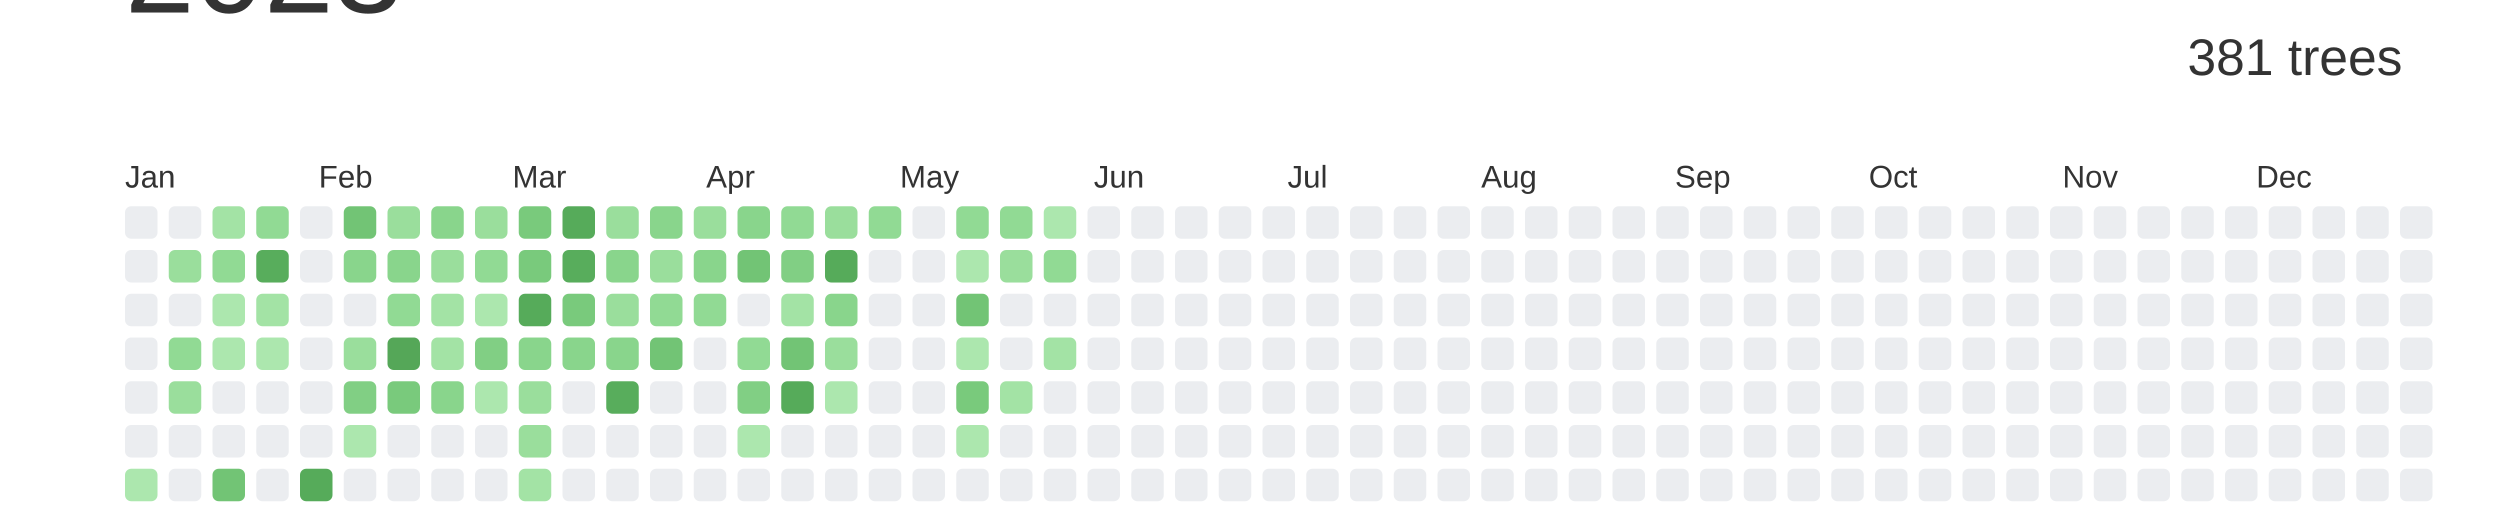
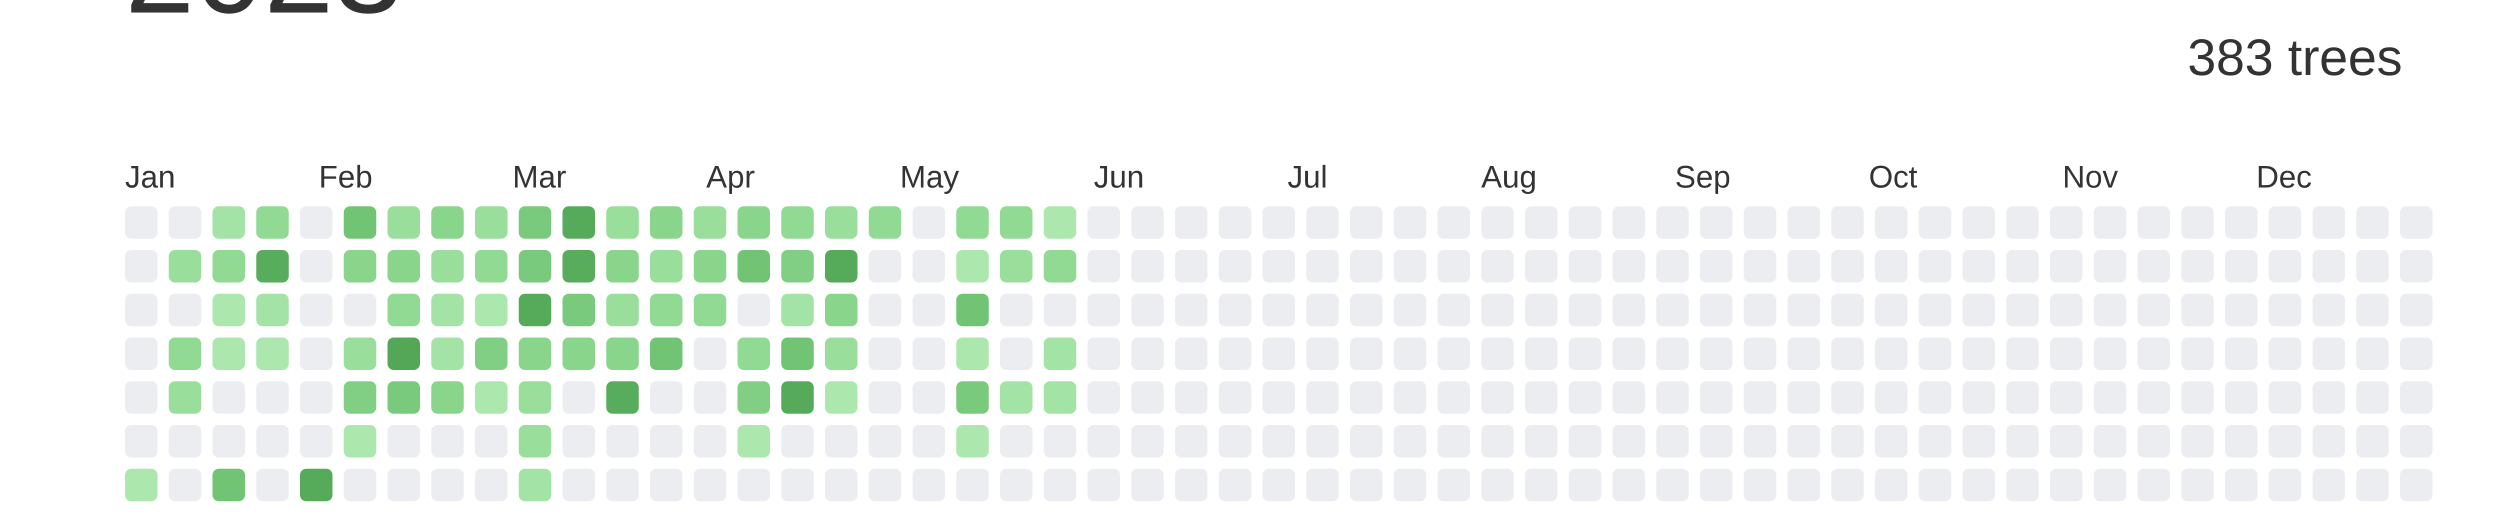
<svg xmlns="http://www.w3.org/2000/svg" baseProfile="full" height="42mm" version="1.1" viewBox="0,0,200,42" width="200mm">
  <defs />
  <rect fill="#ffffff" height="42" width="200" x="0" y="0" />
  <text alignment-baseline="hanging" fill="#333333" style="font-size:10.0px; font-family:Arial;" x="10" y="1">2023</text>
-   <text alignment-baseline="hanging" fill="#333333" style="font-size:4.125px; font-family:Arial;" x="175" y="6">381 trees</text>
+   <text alignment-baseline="hanging" fill="#333333" style="font-size:4.125px; font-family:Arial;" x="175" y="6">383 trees</text>
  <text fill="#333333" style="font-size:2.5px; font-family:Arial" x="10.0" y="15">Jan</text>
  <text fill="#333333" style="font-size:2.5px; font-family:Arial" x="25.5" y="15">Feb</text>
  <text fill="#333333" style="font-size:2.5px; font-family:Arial" x="41.0" y="15">Mar</text>
  <text fill="#333333" style="font-size:2.5px; font-family:Arial" x="56.5" y="15">Apr</text>
  <text fill="#333333" style="font-size:2.5px; font-family:Arial" x="72.0" y="15">May</text>
  <text fill="#333333" style="font-size:2.5px; font-family:Arial" x="87.5" y="15">Jun</text>
  <text fill="#333333" style="font-size:2.5px; font-family:Arial" x="103.0" y="15">Jul</text>
  <text fill="#333333" style="font-size:2.5px; font-family:Arial" x="118.5" y="15">Aug</text>
  <text fill="#333333" style="font-size:2.5px; font-family:Arial" x="134.0" y="15">Sep</text>
  <text fill="#333333" style="font-size:2.5px; font-family:Arial" x="149.5" y="15">Oct</text>
  <text fill="#333333" style="font-size:2.5px; font-family:Arial" x="165.0" y="15">Nov</text>
  <text fill="#333333" style="font-size:2.5px; font-family:Arial" x="180.5" y="15">Dec</text>
  <rect fill="#EBEDF0" height="2.6" rx="0.5" ry="0.5" width="2.6" x="10.0" y="16.5" />
  <rect fill="#EBEDF0" height="2.6" rx="0.5" ry="0.5" width="2.6" x="10.0" y="20.0" />
  <rect fill="#EBEDF0" height="2.6" rx="0.5" ry="0.5" width="2.6" x="10.0" y="23.5" />
  <rect fill="#EBEDF0" height="2.6" rx="0.5" ry="0.5" width="2.6" x="10.0" y="27.0" />
  <rect fill="#EBEDF0" height="2.6" rx="0.5" ry="0.5" width="2.6" x="10.0" y="30.5" />
  <rect fill="#EBEDF0" height="2.6" rx="0.5" ry="0.5" width="2.6" x="10.0" y="34.0" />
  <rect fill="#ace7ae" height="2.6" rx="0.5" ry="0.5" width="2.6" x="10.0" y="37.5" />
  <rect fill="#EBEDF0" height="2.6" rx="0.5" ry="0.5" width="2.6" x="13.5" y="16.5" />
  <rect fill="#9ade9c" height="2.6" rx="0.5" ry="0.5" width="2.6" x="13.5" y="20.0" />
  <rect fill="#EBEDF0" height="2.6" rx="0.5" ry="0.5" width="2.6" x="13.5" y="23.5" />
  <rect fill="#91da94" height="2.6" rx="0.5" ry="0.5" width="2.6" x="13.5" y="27.0" />
  <rect fill="#9ade9c" height="2.6" rx="0.5" ry="0.5" width="2.6" x="13.5" y="30.5" />
  <rect fill="#EBEDF0" height="2.6" rx="0.5" ry="0.5" width="2.6" x="13.5" y="34.0" />
  <rect fill="#EBEDF0" height="2.6" rx="0.5" ry="0.5" width="2.6" x="13.5" y="37.5" />
  <rect fill="#a3e3a5" height="2.6" rx="0.5" ry="0.5" width="2.6" x="17.0" y="16.5" />
  <rect fill="#91da94" height="2.6" rx="0.5" ry="0.5" width="2.6" x="17.0" y="20.0" />
  <rect fill="#ace7ae" height="2.6" rx="0.5" ry="0.5" width="2.6" x="17.0" y="23.5" />
  <rect fill="#ace7ae" height="2.6" rx="0.5" ry="0.5" width="2.6" x="17.0" y="27.0" />
  <rect fill="#EBEDF0" height="2.6" rx="0.5" ry="0.5" width="2.6" x="17.0" y="30.5" />
  <rect fill="#EBEDF0" height="2.6" rx="0.5" ry="0.5" width="2.6" x="17.0" y="34.0" />
  <rect fill="#72c475" height="2.6" rx="0.5" ry="0.5" width="2.6" x="17.0" y="37.5" />
  <rect fill="#91da94" height="2.6" rx="0.5" ry="0.5" width="2.6" x="20.5" y="16.5" />
  <rect fill="#58ad5c" height="2.6" rx="0.5" ry="0.5" width="2.6" x="20.5" y="20.0" />
  <rect fill="#a3e3a5" height="2.6" rx="0.5" ry="0.5" width="2.6" x="20.5" y="23.5" />
  <rect fill="#ace7ae" height="2.6" rx="0.5" ry="0.5" width="2.6" x="20.5" y="27.0" />
  <rect fill="#EBEDF0" height="2.6" rx="0.5" ry="0.5" width="2.6" x="20.5" y="30.5" />
  <rect fill="#EBEDF0" height="2.6" rx="0.5" ry="0.5" width="2.6" x="20.5" y="34.0" />
  <rect fill="#EBEDF0" height="2.6" rx="0.5" ry="0.5" width="2.6" x="20.5" y="37.5" />
  <rect fill="#EBEDF0" height="2.6" rx="0.5" ry="0.5" width="2.6" x="24.0" y="16.5" />
  <rect fill="#EBEDF0" height="2.6" rx="0.5" ry="0.5" width="2.6" x="24.0" y="20.0" />
  <rect fill="#EBEDF0" height="2.6" rx="0.5" ry="0.5" width="2.6" x="24.0" y="23.5" />
  <rect fill="#EBEDF0" height="2.6" rx="0.5" ry="0.5" width="2.6" x="24.0" y="27.0" />
  <rect fill="#EBEDF0" height="2.6" rx="0.5" ry="0.5" width="2.6" x="24.0" y="30.5" />
  <rect fill="#EBEDF0" height="2.6" rx="0.5" ry="0.5" width="2.6" x="24.0" y="34.0" />
  <rect fill="#56ab5a" height="2.6" rx="0.5" ry="0.5" width="2.6" x="24.0" y="37.5" />
  <rect fill="#72c475" height="2.6" rx="0.5" ry="0.5" width="2.6" x="27.5" y="16.5" />
  <rect fill="#89d58c" height="2.6" rx="0.5" ry="0.5" width="2.6" x="27.5" y="20.0" />
  <rect fill="#EBEDF0" height="2.6" rx="0.5" ry="0.5" width="2.6" x="27.5" y="23.5" />
  <rect fill="#9ade9c" height="2.6" rx="0.5" ry="0.5" width="2.6" x="27.5" y="27.0" />
  <rect fill="#81cf84" height="2.6" rx="0.5" ry="0.5" width="2.6" x="27.5" y="30.5" />
  <rect fill="#ace7ae" height="2.6" rx="0.5" ry="0.5" width="2.6" x="27.5" y="34.0" />
  <rect fill="#EBEDF0" height="2.6" rx="0.5" ry="0.5" width="2.6" x="27.5" y="37.5" />
  <rect fill="#9ade9c" height="2.6" rx="0.5" ry="0.5" width="2.6" x="31.0" y="16.5" />
  <rect fill="#89d58c" height="2.6" rx="0.5" ry="0.5" width="2.6" x="31.0" y="20.0" />
  <rect fill="#91da94" height="2.6" rx="0.5" ry="0.5" width="2.6" x="31.0" y="23.5" />
  <rect fill="#55a758" height="2.6" rx="0.5" ry="0.5" width="2.6" x="31.0" y="27.0" />
  <rect fill="#79ca7c" height="2.6" rx="0.5" ry="0.5" width="2.6" x="31.0" y="30.5" />
  <rect fill="#EBEDF0" height="2.6" rx="0.5" ry="0.5" width="2.6" x="31.0" y="34.0" />
  <rect fill="#EBEDF0" height="2.6" rx="0.5" ry="0.5" width="2.6" x="31.0" y="37.5" />
  <rect fill="#89d58c" height="2.6" rx="0.5" ry="0.5" width="2.6" x="34.5" y="16.5" />
  <rect fill="#9ade9c" height="2.6" rx="0.5" ry="0.5" width="2.6" x="34.5" y="20.0" />
  <rect fill="#a3e3a5" height="2.6" rx="0.5" ry="0.5" width="2.6" x="34.5" y="23.5" />
  <rect fill="#a3e3a5" height="2.6" rx="0.5" ry="0.5" width="2.6" x="34.5" y="27.0" />
  <rect fill="#89d58c" height="2.6" rx="0.5" ry="0.5" width="2.6" x="34.5" y="30.5" />
  <rect fill="#EBEDF0" height="2.6" rx="0.5" ry="0.5" width="2.6" x="34.5" y="34.0" />
  <rect fill="#EBEDF0" height="2.6" rx="0.5" ry="0.5" width="2.6" x="34.5" y="37.5" />
  <rect fill="#9ade9c" height="2.6" rx="0.5" ry="0.5" width="2.6" x="38.0" y="16.5" />
  <rect fill="#91da94" height="2.6" rx="0.5" ry="0.5" width="2.6" x="38.0" y="20.0" />
  <rect fill="#ace7ae" height="2.6" rx="0.5" ry="0.5" width="2.6" x="38.0" y="23.5" />
  <rect fill="#81cf84" height="2.6" rx="0.5" ry="0.5" width="2.6" x="38.0" y="27.0" />
  <rect fill="#ace7ae" height="2.6" rx="0.5" ry="0.5" width="2.6" x="38.0" y="30.5" />
  <rect fill="#EBEDF0" height="2.6" rx="0.5" ry="0.5" width="2.6" x="38.0" y="34.0" />
  <rect fill="#EBEDF0" height="2.6" rx="0.5" ry="0.5" width="2.6" x="38.0" y="37.5" />
  <rect fill="#79ca7c" height="2.6" rx="0.5" ry="0.5" width="2.6" x="41.5" y="16.5" />
  <rect fill="#79ca7c" height="2.6" rx="0.5" ry="0.5" width="2.6" x="41.5" y="20.0" />
  <rect fill="#56ab5a" height="2.6" rx="0.5" ry="0.5" width="2.6" x="41.5" y="23.5" />
  <rect fill="#89d58c" height="2.6" rx="0.5" ry="0.5" width="2.6" x="41.5" y="27.0" />
  <rect fill="#9ade9c" height="2.6" rx="0.5" ry="0.5" width="2.6" x="41.5" y="30.5" />
  <rect fill="#9ade9c" height="2.6" rx="0.5" ry="0.5" width="2.6" x="41.5" y="34.0" />
  <rect fill="#a3e3a5" height="2.6" rx="0.5" ry="0.5" width="2.6" x="41.5" y="37.5" />
  <rect fill="#56ab5a" height="2.6" rx="0.5" ry="0.5" width="2.6" x="45.0" y="16.5" />
  <rect fill="#58ad5c" height="2.6" rx="0.5" ry="0.5" width="2.6" x="45.0" y="20.0" />
  <rect fill="#79ca7c" height="2.6" rx="0.5" ry="0.5" width="2.6" x="45.0" y="23.5" />
  <rect fill="#89d58c" height="2.6" rx="0.5" ry="0.5" width="2.6" x="45.0" y="27.0" />
  <rect fill="#EBEDF0" height="2.6" rx="0.5" ry="0.5" width="2.6" x="45.0" y="30.5" />
  <rect fill="#EBEDF0" height="2.6" rx="0.5" ry="0.5" width="2.6" x="45.0" y="34.0" />
  <rect fill="#EBEDF0" height="2.6" rx="0.5" ry="0.5" width="2.6" x="45.0" y="37.5" />
  <rect fill="#9ade9c" height="2.6" rx="0.5" ry="0.5" width="2.6" x="48.5" y="16.5" />
  <rect fill="#89d58c" height="2.6" rx="0.5" ry="0.5" width="2.6" x="48.5" y="20.0" />
  <rect fill="#9ade9c" height="2.6" rx="0.5" ry="0.5" width="2.6" x="48.5" y="23.5" />
  <rect fill="#89d58c" height="2.6" rx="0.5" ry="0.5" width="2.6" x="48.5" y="27.0" />
  <rect fill="#58ad5c" height="2.6" rx="0.5" ry="0.5" width="2.6" x="48.5" y="30.5" />
  <rect fill="#EBEDF0" height="2.6" rx="0.5" ry="0.5" width="2.6" x="48.5" y="34.0" />
  <rect fill="#EBEDF0" height="2.6" rx="0.5" ry="0.5" width="2.6" x="48.5" y="37.5" />
  <rect fill="#89d58c" height="2.6" rx="0.5" ry="0.5" width="2.6" x="52.0" y="16.5" />
  <rect fill="#9ade9c" height="2.6" rx="0.5" ry="0.5" width="2.6" x="52.0" y="20.0" />
  <rect fill="#91da94" height="2.6" rx="0.5" ry="0.5" width="2.6" x="52.0" y="23.5" />
  <rect fill="#72c475" height="2.6" rx="0.5" ry="0.5" width="2.6" x="52.0" y="27.0" />
  <rect fill="#EBEDF0" height="2.6" rx="0.5" ry="0.5" width="2.6" x="52.0" y="30.5" />
  <rect fill="#EBEDF0" height="2.6" rx="0.5" ry="0.5" width="2.6" x="52.0" y="34.0" />
  <rect fill="#EBEDF0" height="2.6" rx="0.5" ry="0.5" width="2.6" x="52.0" y="37.5" />
  <rect fill="#9ade9c" height="2.6" rx="0.5" ry="0.5" width="2.6" x="55.5" y="16.5" />
  <rect fill="#89d58c" height="2.6" rx="0.5" ry="0.5" width="2.6" x="55.5" y="20.0" />
  <rect fill="#91da94" height="2.6" rx="0.5" ry="0.5" width="2.6" x="55.5" y="23.5" />
  <rect fill="#EBEDF0" height="2.6" rx="0.5" ry="0.5" width="2.6" x="55.5" y="27.0" />
  <rect fill="#EBEDF0" height="2.6" rx="0.5" ry="0.5" width="2.6" x="55.5" y="30.5" />
  <rect fill="#EBEDF0" height="2.6" rx="0.5" ry="0.5" width="2.6" x="55.5" y="34.0" />
  <rect fill="#EBEDF0" height="2.6" rx="0.5" ry="0.5" width="2.6" x="55.5" y="37.5" />
  <rect fill="#89d58c" height="2.6" rx="0.5" ry="0.5" width="2.6" x="59.0" y="16.5" />
  <rect fill="#72c475" height="2.6" rx="0.5" ry="0.5" width="2.6" x="59.0" y="20.0" />
  <rect fill="#EBEDF0" height="2.6" rx="0.5" ry="0.5" width="2.6" x="59.0" y="23.5" />
  <rect fill="#91da94" height="2.6" rx="0.5" ry="0.5" width="2.6" x="59.0" y="27.0" />
  <rect fill="#81cf84" height="2.6" rx="0.5" ry="0.5" width="2.6" x="59.0" y="30.5" />
  <rect fill="#ace7ae" height="2.6" rx="0.5" ry="0.5" width="2.6" x="59.0" y="34.0" />
  <rect fill="#EBEDF0" height="2.6" rx="0.5" ry="0.5" width="2.6" x="59.0" y="37.5" />
  <rect fill="#91da94" height="2.6" rx="0.5" ry="0.5" width="2.6" x="62.5" y="16.5" />
  <rect fill="#81cf84" height="2.6" rx="0.5" ry="0.5" width="2.6" x="62.5" y="20.0" />
  <rect fill="#a3e3a5" height="2.6" rx="0.5" ry="0.5" width="2.6" x="62.5" y="23.5" />
  <rect fill="#72c475" height="2.6" rx="0.5" ry="0.5" width="2.6" x="62.5" y="27.0" />
  <rect fill="#56ab5a" height="2.6" rx="0.5" ry="0.5" width="2.6" x="62.5" y="30.5" />
  <rect fill="#EBEDF0" height="2.6" rx="0.5" ry="0.5" width="2.6" x="62.5" y="34.0" />
  <rect fill="#EBEDF0" height="2.6" rx="0.5" ry="0.5" width="2.6" x="62.5" y="37.5" />
  <rect fill="#9ade9c" height="2.6" rx="0.5" ry="0.5" width="2.6" x="66.0" y="16.5" />
  <rect fill="#56ab5a" height="2.6" rx="0.5" ry="0.5" width="2.6" x="66.0" y="20.0" />
  <rect fill="#89d58c" height="2.6" rx="0.5" ry="0.5" width="2.6" x="66.0" y="23.5" />
  <rect fill="#9ade9c" height="2.6" rx="0.5" ry="0.5" width="2.6" x="66.0" y="27.0" />
  <rect fill="#ace7ae" height="2.6" rx="0.5" ry="0.5" width="2.6" x="66.0" y="30.5" />
  <rect fill="#EBEDF0" height="2.6" rx="0.5" ry="0.5" width="2.6" x="66.0" y="34.0" />
  <rect fill="#EBEDF0" height="2.6" rx="0.5" ry="0.5" width="2.6" x="66.0" y="37.5" />
  <rect fill="#91da94" height="2.6" rx="0.5" ry="0.5" width="2.6" x="69.5" y="16.5" />
  <rect fill="#EBEDF0" height="2.6" rx="0.5" ry="0.5" width="2.6" x="69.5" y="20.0" />
  <rect fill="#EBEDF0" height="2.6" rx="0.5" ry="0.5" width="2.6" x="69.5" y="23.5" />
  <rect fill="#EBEDF0" height="2.6" rx="0.5" ry="0.5" width="2.6" x="69.5" y="27.0" />
  <rect fill="#EBEDF0" height="2.6" rx="0.5" ry="0.5" width="2.6" x="69.5" y="30.5" />
  <rect fill="#EBEDF0" height="2.6" rx="0.5" ry="0.5" width="2.6" x="69.5" y="34.0" />
  <rect fill="#EBEDF0" height="2.6" rx="0.5" ry="0.5" width="2.6" x="69.5" y="37.5" />
  <rect fill="#EBEDF0" height="2.6" rx="0.5" ry="0.5" width="2.6" x="73.0" y="16.5" />
  <rect fill="#EBEDF0" height="2.6" rx="0.5" ry="0.5" width="2.6" x="73.0" y="20.0" />
  <rect fill="#EBEDF0" height="2.6" rx="0.5" ry="0.5" width="2.6" x="73.0" y="23.5" />
  <rect fill="#EBEDF0" height="2.6" rx="0.5" ry="0.5" width="2.6" x="73.0" y="27.0" />
  <rect fill="#EBEDF0" height="2.6" rx="0.5" ry="0.5" width="2.6" x="73.0" y="30.5" />
  <rect fill="#EBEDF0" height="2.6" rx="0.5" ry="0.5" width="2.6" x="73.0" y="34.0" />
  <rect fill="#EBEDF0" height="2.6" rx="0.5" ry="0.5" width="2.6" x="73.0" y="37.5" />
  <rect fill="#91da94" height="2.6" rx="0.5" ry="0.5" width="2.6" x="76.5" y="16.5" />
  <rect fill="#ace7ae" height="2.6" rx="0.5" ry="0.5" width="2.6" x="76.5" y="20.0" />
  <rect fill="#72c475" height="2.6" rx="0.5" ry="0.5" width="2.6" x="76.5" y="23.5" />
  <rect fill="#ace7ae" height="2.6" rx="0.5" ry="0.5" width="2.6" x="76.5" y="27.0" />
  <rect fill="#79ca7c" height="2.6" rx="0.5" ry="0.5" width="2.6" x="76.5" y="30.5" />
  <rect fill="#ace7ae" height="2.6" rx="0.5" ry="0.5" width="2.6" x="76.5" y="34.0" />
  <rect fill="#EBEDF0" height="2.6" rx="0.5" ry="0.5" width="2.6" x="76.5" y="37.5" />
  <rect fill="#91da94" height="2.6" rx="0.5" ry="0.5" width="2.6" x="80.0" y="16.5" />
  <rect fill="#9ade9c" height="2.6" rx="0.5" ry="0.5" width="2.6" x="80.0" y="20.0" />
  <rect fill="#EBEDF0" height="2.6" rx="0.5" ry="0.5" width="2.6" x="80.0" y="23.5" />
  <rect fill="#EBEDF0" height="2.6" rx="0.5" ry="0.5" width="2.6" x="80.0" y="27.0" />
  <rect fill="#a3e3a5" height="2.6" rx="0.5" ry="0.5" width="2.6" x="80.0" y="30.5" />
  <rect fill="#EBEDF0" height="2.6" rx="0.5" ry="0.5" width="2.6" x="80.0" y="34.0" />
  <rect fill="#EBEDF0" height="2.6" rx="0.5" ry="0.5" width="2.6" x="80.0" y="37.5" />
  <rect fill="#ace7ae" height="2.6" rx="0.5" ry="0.5" width="2.6" x="83.5" y="16.5" />
  <rect fill="#91da94" height="2.6" rx="0.5" ry="0.5" width="2.6" x="83.5" y="20.0" />
  <rect fill="#EBEDF0" height="2.6" rx="0.5" ry="0.5" width="2.6" x="83.5" y="23.5" />
  <rect fill="#a3e3a5" height="2.6" rx="0.5" ry="0.5" width="2.6" x="83.5" y="27.0" />
-   <rect fill="#EBEDF0" height="2.6" rx="0.5" ry="0.5" width="2.6" x="83.5" y="30.5" />
+   <rect fill="#a3e3a5" height="2.6" rx="0.5" ry="0.5" width="2.6" x="83.5" y="30.5" />
  <rect fill="#EBEDF0" height="2.6" rx="0.5" ry="0.5" width="2.6" x="83.5" y="34.0" />
  <rect fill="#EBEDF0" height="2.6" rx="0.5" ry="0.5" width="2.6" x="83.5" y="37.5" />
  <rect fill="#EBEDF0" height="2.6" rx="0.5" ry="0.5" width="2.6" x="87.0" y="16.5" />
  <rect fill="#EBEDF0" height="2.6" rx="0.5" ry="0.5" width="2.6" x="87.0" y="20.0" />
  <rect fill="#EBEDF0" height="2.6" rx="0.5" ry="0.5" width="2.6" x="87.0" y="23.5" />
  <rect fill="#EBEDF0" height="2.6" rx="0.5" ry="0.5" width="2.6" x="87.0" y="27.0" />
  <rect fill="#EBEDF0" height="2.6" rx="0.5" ry="0.5" width="2.6" x="87.0" y="30.5" />
  <rect fill="#EBEDF0" height="2.6" rx="0.5" ry="0.5" width="2.6" x="87.0" y="34.0" />
  <rect fill="#EBEDF0" height="2.6" rx="0.5" ry="0.5" width="2.6" x="87.0" y="37.5" />
  <rect fill="#EBEDF0" height="2.6" rx="0.5" ry="0.5" width="2.6" x="90.5" y="16.5" />
  <rect fill="#EBEDF0" height="2.6" rx="0.5" ry="0.5" width="2.6" x="90.5" y="20.0" />
  <rect fill="#EBEDF0" height="2.6" rx="0.5" ry="0.5" width="2.6" x="90.5" y="23.5" />
  <rect fill="#EBEDF0" height="2.6" rx="0.5" ry="0.5" width="2.6" x="90.5" y="27.0" />
  <rect fill="#EBEDF0" height="2.6" rx="0.5" ry="0.5" width="2.6" x="90.5" y="30.5" />
  <rect fill="#EBEDF0" height="2.6" rx="0.5" ry="0.5" width="2.6" x="90.5" y="34.0" />
  <rect fill="#EBEDF0" height="2.6" rx="0.5" ry="0.5" width="2.6" x="90.5" y="37.5" />
  <rect fill="#EBEDF0" height="2.6" rx="0.5" ry="0.5" width="2.6" x="94.0" y="16.5" />
  <rect fill="#EBEDF0" height="2.6" rx="0.5" ry="0.5" width="2.6" x="94.0" y="20.0" />
  <rect fill="#EBEDF0" height="2.6" rx="0.5" ry="0.5" width="2.6" x="94.0" y="23.5" />
  <rect fill="#EBEDF0" height="2.6" rx="0.5" ry="0.5" width="2.6" x="94.0" y="27.0" />
  <rect fill="#EBEDF0" height="2.6" rx="0.5" ry="0.5" width="2.6" x="94.0" y="30.5" />
  <rect fill="#EBEDF0" height="2.6" rx="0.5" ry="0.5" width="2.6" x="94.0" y="34.0" />
  <rect fill="#EBEDF0" height="2.6" rx="0.5" ry="0.5" width="2.6" x="94.0" y="37.5" />
  <rect fill="#EBEDF0" height="2.6" rx="0.5" ry="0.5" width="2.6" x="97.5" y="16.5" />
  <rect fill="#EBEDF0" height="2.6" rx="0.5" ry="0.5" width="2.6" x="97.5" y="20.0" />
  <rect fill="#EBEDF0" height="2.6" rx="0.5" ry="0.5" width="2.6" x="97.5" y="23.5" />
  <rect fill="#EBEDF0" height="2.6" rx="0.5" ry="0.5" width="2.6" x="97.5" y="27.0" />
  <rect fill="#EBEDF0" height="2.6" rx="0.5" ry="0.5" width="2.6" x="97.5" y="30.5" />
  <rect fill="#EBEDF0" height="2.6" rx="0.5" ry="0.5" width="2.6" x="97.5" y="34.0" />
  <rect fill="#EBEDF0" height="2.6" rx="0.5" ry="0.5" width="2.6" x="97.5" y="37.5" />
  <rect fill="#EBEDF0" height="2.6" rx="0.5" ry="0.5" width="2.6" x="101.0" y="16.5" />
  <rect fill="#EBEDF0" height="2.6" rx="0.5" ry="0.5" width="2.6" x="101.0" y="20.0" />
  <rect fill="#EBEDF0" height="2.6" rx="0.5" ry="0.5" width="2.6" x="101.0" y="23.5" />
  <rect fill="#EBEDF0" height="2.6" rx="0.5" ry="0.5" width="2.6" x="101.0" y="27.0" />
  <rect fill="#EBEDF0" height="2.6" rx="0.5" ry="0.5" width="2.6" x="101.0" y="30.5" />
  <rect fill="#EBEDF0" height="2.6" rx="0.5" ry="0.5" width="2.6" x="101.0" y="34.0" />
  <rect fill="#EBEDF0" height="2.6" rx="0.5" ry="0.5" width="2.6" x="101.0" y="37.5" />
  <rect fill="#EBEDF0" height="2.6" rx="0.5" ry="0.5" width="2.6" x="104.5" y="16.5" />
  <rect fill="#EBEDF0" height="2.6" rx="0.5" ry="0.5" width="2.6" x="104.5" y="20.0" />
  <rect fill="#EBEDF0" height="2.6" rx="0.5" ry="0.5" width="2.6" x="104.5" y="23.5" />
  <rect fill="#EBEDF0" height="2.6" rx="0.5" ry="0.5" width="2.6" x="104.5" y="27.0" />
  <rect fill="#EBEDF0" height="2.6" rx="0.5" ry="0.5" width="2.6" x="104.5" y="30.5" />
  <rect fill="#EBEDF0" height="2.6" rx="0.5" ry="0.5" width="2.6" x="104.5" y="34.0" />
  <rect fill="#EBEDF0" height="2.6" rx="0.5" ry="0.5" width="2.6" x="104.5" y="37.5" />
  <rect fill="#EBEDF0" height="2.6" rx="0.5" ry="0.5" width="2.6" x="108.0" y="16.5" />
  <rect fill="#EBEDF0" height="2.6" rx="0.5" ry="0.5" width="2.6" x="108.0" y="20.0" />
  <rect fill="#EBEDF0" height="2.6" rx="0.5" ry="0.5" width="2.6" x="108.0" y="23.5" />
  <rect fill="#EBEDF0" height="2.6" rx="0.5" ry="0.5" width="2.6" x="108.0" y="27.0" />
  <rect fill="#EBEDF0" height="2.6" rx="0.5" ry="0.5" width="2.6" x="108.0" y="30.5" />
  <rect fill="#EBEDF0" height="2.6" rx="0.5" ry="0.5" width="2.6" x="108.0" y="34.0" />
  <rect fill="#EBEDF0" height="2.6" rx="0.5" ry="0.5" width="2.6" x="108.0" y="37.5" />
  <rect fill="#EBEDF0" height="2.6" rx="0.5" ry="0.5" width="2.6" x="111.5" y="16.5" />
  <rect fill="#EBEDF0" height="2.6" rx="0.5" ry="0.5" width="2.6" x="111.5" y="20.0" />
  <rect fill="#EBEDF0" height="2.6" rx="0.5" ry="0.5" width="2.6" x="111.5" y="23.5" />
  <rect fill="#EBEDF0" height="2.6" rx="0.5" ry="0.5" width="2.6" x="111.5" y="27.0" />
  <rect fill="#EBEDF0" height="2.6" rx="0.5" ry="0.5" width="2.6" x="111.5" y="30.5" />
  <rect fill="#EBEDF0" height="2.6" rx="0.5" ry="0.5" width="2.6" x="111.5" y="34.0" />
  <rect fill="#EBEDF0" height="2.6" rx="0.5" ry="0.5" width="2.6" x="111.5" y="37.5" />
  <rect fill="#EBEDF0" height="2.6" rx="0.5" ry="0.5" width="2.6" x="115.0" y="16.5" />
  <rect fill="#EBEDF0" height="2.6" rx="0.5" ry="0.5" width="2.6" x="115.0" y="20.0" />
  <rect fill="#EBEDF0" height="2.6" rx="0.5" ry="0.5" width="2.6" x="115.0" y="23.5" />
  <rect fill="#EBEDF0" height="2.6" rx="0.5" ry="0.5" width="2.6" x="115.0" y="27.0" />
  <rect fill="#EBEDF0" height="2.6" rx="0.5" ry="0.5" width="2.6" x="115.0" y="30.5" />
  <rect fill="#EBEDF0" height="2.6" rx="0.5" ry="0.5" width="2.6" x="115.0" y="34.0" />
  <rect fill="#EBEDF0" height="2.6" rx="0.5" ry="0.5" width="2.6" x="115.0" y="37.5" />
  <rect fill="#EBEDF0" height="2.6" rx="0.5" ry="0.5" width="2.6" x="118.5" y="16.5" />
  <rect fill="#EBEDF0" height="2.6" rx="0.5" ry="0.5" width="2.6" x="118.5" y="20.0" />
  <rect fill="#EBEDF0" height="2.6" rx="0.5" ry="0.5" width="2.6" x="118.5" y="23.5" />
  <rect fill="#EBEDF0" height="2.6" rx="0.5" ry="0.5" width="2.6" x="118.5" y="27.0" />
  <rect fill="#EBEDF0" height="2.6" rx="0.5" ry="0.5" width="2.6" x="118.5" y="30.5" />
  <rect fill="#EBEDF0" height="2.6" rx="0.5" ry="0.5" width="2.6" x="118.5" y="34.0" />
  <rect fill="#EBEDF0" height="2.6" rx="0.5" ry="0.5" width="2.6" x="118.5" y="37.5" />
  <rect fill="#EBEDF0" height="2.6" rx="0.5" ry="0.5" width="2.6" x="122.0" y="16.5" />
  <rect fill="#EBEDF0" height="2.6" rx="0.5" ry="0.5" width="2.6" x="122.0" y="20.0" />
  <rect fill="#EBEDF0" height="2.6" rx="0.5" ry="0.5" width="2.6" x="122.0" y="23.5" />
  <rect fill="#EBEDF0" height="2.6" rx="0.5" ry="0.5" width="2.6" x="122.0" y="27.0" />
  <rect fill="#EBEDF0" height="2.6" rx="0.5" ry="0.5" width="2.6" x="122.0" y="30.5" />
  <rect fill="#EBEDF0" height="2.6" rx="0.5" ry="0.5" width="2.6" x="122.0" y="34.0" />
  <rect fill="#EBEDF0" height="2.6" rx="0.5" ry="0.5" width="2.6" x="122.0" y="37.5" />
  <rect fill="#EBEDF0" height="2.6" rx="0.5" ry="0.5" width="2.6" x="125.5" y="16.5" />
  <rect fill="#EBEDF0" height="2.6" rx="0.5" ry="0.5" width="2.6" x="125.5" y="20.0" />
  <rect fill="#EBEDF0" height="2.6" rx="0.5" ry="0.5" width="2.6" x="125.5" y="23.5" />
  <rect fill="#EBEDF0" height="2.6" rx="0.5" ry="0.5" width="2.6" x="125.5" y="27.0" />
  <rect fill="#EBEDF0" height="2.6" rx="0.5" ry="0.5" width="2.6" x="125.5" y="30.5" />
  <rect fill="#EBEDF0" height="2.6" rx="0.5" ry="0.5" width="2.6" x="125.5" y="34.0" />
  <rect fill="#EBEDF0" height="2.6" rx="0.5" ry="0.5" width="2.6" x="125.5" y="37.5" />
  <rect fill="#EBEDF0" height="2.6" rx="0.5" ry="0.5" width="2.6" x="129.0" y="16.5" />
  <rect fill="#EBEDF0" height="2.6" rx="0.5" ry="0.5" width="2.6" x="129.0" y="20.0" />
  <rect fill="#EBEDF0" height="2.6" rx="0.5" ry="0.5" width="2.6" x="129.0" y="23.5" />
  <rect fill="#EBEDF0" height="2.6" rx="0.5" ry="0.5" width="2.6" x="129.0" y="27.0" />
  <rect fill="#EBEDF0" height="2.6" rx="0.5" ry="0.5" width="2.6" x="129.0" y="30.5" />
  <rect fill="#EBEDF0" height="2.6" rx="0.5" ry="0.5" width="2.6" x="129.0" y="34.0" />
  <rect fill="#EBEDF0" height="2.6" rx="0.5" ry="0.5" width="2.6" x="129.0" y="37.5" />
  <rect fill="#EBEDF0" height="2.6" rx="0.5" ry="0.5" width="2.6" x="132.5" y="16.5" />
  <rect fill="#EBEDF0" height="2.6" rx="0.5" ry="0.5" width="2.6" x="132.5" y="20.0" />
  <rect fill="#EBEDF0" height="2.6" rx="0.5" ry="0.5" width="2.6" x="132.5" y="23.5" />
  <rect fill="#EBEDF0" height="2.6" rx="0.5" ry="0.5" width="2.6" x="132.5" y="27.0" />
  <rect fill="#EBEDF0" height="2.6" rx="0.5" ry="0.5" width="2.6" x="132.5" y="30.5" />
  <rect fill="#EBEDF0" height="2.6" rx="0.5" ry="0.5" width="2.6" x="132.5" y="34.0" />
  <rect fill="#EBEDF0" height="2.6" rx="0.5" ry="0.5" width="2.6" x="132.5" y="37.5" />
  <rect fill="#EBEDF0" height="2.6" rx="0.5" ry="0.5" width="2.6" x="136.0" y="16.5" />
  <rect fill="#EBEDF0" height="2.6" rx="0.5" ry="0.5" width="2.6" x="136.0" y="20.0" />
  <rect fill="#EBEDF0" height="2.6" rx="0.5" ry="0.5" width="2.6" x="136.0" y="23.5" />
  <rect fill="#EBEDF0" height="2.6" rx="0.5" ry="0.5" width="2.6" x="136.0" y="27.0" />
  <rect fill="#EBEDF0" height="2.6" rx="0.5" ry="0.5" width="2.6" x="136.0" y="30.5" />
  <rect fill="#EBEDF0" height="2.6" rx="0.5" ry="0.5" width="2.6" x="136.0" y="34.0" />
  <rect fill="#EBEDF0" height="2.6" rx="0.5" ry="0.5" width="2.6" x="136.0" y="37.5" />
  <rect fill="#EBEDF0" height="2.6" rx="0.5" ry="0.5" width="2.6" x="139.5" y="16.5" />
  <rect fill="#EBEDF0" height="2.6" rx="0.5" ry="0.5" width="2.6" x="139.5" y="20.0" />
  <rect fill="#EBEDF0" height="2.6" rx="0.5" ry="0.5" width="2.6" x="139.5" y="23.5" />
  <rect fill="#EBEDF0" height="2.6" rx="0.5" ry="0.5" width="2.6" x="139.5" y="27.0" />
  <rect fill="#EBEDF0" height="2.6" rx="0.5" ry="0.5" width="2.6" x="139.5" y="30.5" />
  <rect fill="#EBEDF0" height="2.6" rx="0.5" ry="0.5" width="2.6" x="139.5" y="34.0" />
  <rect fill="#EBEDF0" height="2.6" rx="0.5" ry="0.5" width="2.6" x="139.5" y="37.5" />
  <rect fill="#EBEDF0" height="2.6" rx="0.5" ry="0.5" width="2.6" x="143.0" y="16.5" />
  <rect fill="#EBEDF0" height="2.6" rx="0.5" ry="0.5" width="2.6" x="143.0" y="20.0" />
  <rect fill="#EBEDF0" height="2.6" rx="0.5" ry="0.5" width="2.6" x="143.0" y="23.5" />
  <rect fill="#EBEDF0" height="2.6" rx="0.5" ry="0.5" width="2.6" x="143.0" y="27.0" />
  <rect fill="#EBEDF0" height="2.6" rx="0.5" ry="0.5" width="2.6" x="143.0" y="30.5" />
  <rect fill="#EBEDF0" height="2.6" rx="0.5" ry="0.5" width="2.6" x="143.0" y="34.0" />
  <rect fill="#EBEDF0" height="2.6" rx="0.5" ry="0.5" width="2.6" x="143.0" y="37.5" />
  <rect fill="#EBEDF0" height="2.6" rx="0.5" ry="0.5" width="2.6" x="146.5" y="16.5" />
  <rect fill="#EBEDF0" height="2.6" rx="0.5" ry="0.5" width="2.6" x="146.5" y="20.0" />
  <rect fill="#EBEDF0" height="2.6" rx="0.5" ry="0.5" width="2.6" x="146.5" y="23.5" />
  <rect fill="#EBEDF0" height="2.6" rx="0.5" ry="0.5" width="2.6" x="146.5" y="27.0" />
  <rect fill="#EBEDF0" height="2.6" rx="0.5" ry="0.5" width="2.6" x="146.5" y="30.5" />
  <rect fill="#EBEDF0" height="2.6" rx="0.5" ry="0.5" width="2.6" x="146.5" y="34.0" />
  <rect fill="#EBEDF0" height="2.6" rx="0.5" ry="0.5" width="2.6" x="146.5" y="37.5" />
  <rect fill="#EBEDF0" height="2.6" rx="0.5" ry="0.5" width="2.6" x="150.0" y="16.5" />
  <rect fill="#EBEDF0" height="2.6" rx="0.5" ry="0.5" width="2.6" x="150.0" y="20.0" />
  <rect fill="#EBEDF0" height="2.6" rx="0.5" ry="0.5" width="2.6" x="150.0" y="23.5" />
  <rect fill="#EBEDF0" height="2.6" rx="0.5" ry="0.5" width="2.6" x="150.0" y="27.0" />
  <rect fill="#EBEDF0" height="2.6" rx="0.5" ry="0.5" width="2.6" x="150.0" y="30.5" />
  <rect fill="#EBEDF0" height="2.6" rx="0.5" ry="0.5" width="2.6" x="150.0" y="34.0" />
  <rect fill="#EBEDF0" height="2.6" rx="0.5" ry="0.5" width="2.6" x="150.0" y="37.5" />
  <rect fill="#EBEDF0" height="2.6" rx="0.5" ry="0.5" width="2.6" x="153.5" y="16.5" />
  <rect fill="#EBEDF0" height="2.6" rx="0.5" ry="0.5" width="2.6" x="153.5" y="20.0" />
  <rect fill="#EBEDF0" height="2.6" rx="0.5" ry="0.5" width="2.6" x="153.5" y="23.5" />
  <rect fill="#EBEDF0" height="2.6" rx="0.5" ry="0.5" width="2.6" x="153.5" y="27.0" />
  <rect fill="#EBEDF0" height="2.6" rx="0.5" ry="0.5" width="2.6" x="153.5" y="30.5" />
  <rect fill="#EBEDF0" height="2.6" rx="0.5" ry="0.5" width="2.6" x="153.5" y="34.0" />
  <rect fill="#EBEDF0" height="2.6" rx="0.5" ry="0.5" width="2.6" x="153.5" y="37.5" />
  <rect fill="#EBEDF0" height="2.6" rx="0.5" ry="0.5" width="2.6" x="157.0" y="16.5" />
  <rect fill="#EBEDF0" height="2.6" rx="0.5" ry="0.5" width="2.6" x="157.0" y="20.0" />
  <rect fill="#EBEDF0" height="2.6" rx="0.5" ry="0.5" width="2.6" x="157.0" y="23.5" />
  <rect fill="#EBEDF0" height="2.6" rx="0.5" ry="0.5" width="2.6" x="157.0" y="27.0" />
  <rect fill="#EBEDF0" height="2.6" rx="0.5" ry="0.5" width="2.6" x="157.0" y="30.5" />
  <rect fill="#EBEDF0" height="2.6" rx="0.5" ry="0.5" width="2.6" x="157.0" y="34.0" />
  <rect fill="#EBEDF0" height="2.6" rx="0.5" ry="0.5" width="2.6" x="157.0" y="37.5" />
  <rect fill="#EBEDF0" height="2.6" rx="0.5" ry="0.5" width="2.6" x="160.5" y="16.5" />
  <rect fill="#EBEDF0" height="2.6" rx="0.5" ry="0.5" width="2.6" x="160.5" y="20.0" />
  <rect fill="#EBEDF0" height="2.6" rx="0.5" ry="0.5" width="2.6" x="160.5" y="23.5" />
  <rect fill="#EBEDF0" height="2.6" rx="0.5" ry="0.5" width="2.6" x="160.5" y="27.0" />
  <rect fill="#EBEDF0" height="2.6" rx="0.5" ry="0.5" width="2.6" x="160.5" y="30.5" />
  <rect fill="#EBEDF0" height="2.6" rx="0.5" ry="0.5" width="2.6" x="160.5" y="34.0" />
  <rect fill="#EBEDF0" height="2.6" rx="0.5" ry="0.5" width="2.6" x="160.5" y="37.5" />
  <rect fill="#EBEDF0" height="2.6" rx="0.5" ry="0.5" width="2.6" x="164.0" y="16.5" />
  <rect fill="#EBEDF0" height="2.6" rx="0.5" ry="0.5" width="2.6" x="164.0" y="20.0" />
  <rect fill="#EBEDF0" height="2.6" rx="0.5" ry="0.5" width="2.6" x="164.0" y="23.5" />
  <rect fill="#EBEDF0" height="2.6" rx="0.5" ry="0.5" width="2.6" x="164.0" y="27.0" />
  <rect fill="#EBEDF0" height="2.6" rx="0.5" ry="0.5" width="2.6" x="164.0" y="30.5" />
  <rect fill="#EBEDF0" height="2.6" rx="0.5" ry="0.5" width="2.6" x="164.0" y="34.0" />
  <rect fill="#EBEDF0" height="2.6" rx="0.5" ry="0.5" width="2.6" x="164.0" y="37.5" />
  <rect fill="#EBEDF0" height="2.6" rx="0.5" ry="0.5" width="2.6" x="167.5" y="16.5" />
  <rect fill="#EBEDF0" height="2.6" rx="0.5" ry="0.5" width="2.6" x="167.5" y="20.0" />
  <rect fill="#EBEDF0" height="2.6" rx="0.5" ry="0.5" width="2.6" x="167.5" y="23.5" />
  <rect fill="#EBEDF0" height="2.6" rx="0.5" ry="0.5" width="2.6" x="167.5" y="27.0" />
  <rect fill="#EBEDF0" height="2.6" rx="0.5" ry="0.5" width="2.6" x="167.5" y="30.5" />
  <rect fill="#EBEDF0" height="2.6" rx="0.5" ry="0.5" width="2.6" x="167.5" y="34.0" />
  <rect fill="#EBEDF0" height="2.6" rx="0.5" ry="0.5" width="2.6" x="167.5" y="37.5" />
  <rect fill="#EBEDF0" height="2.6" rx="0.5" ry="0.5" width="2.6" x="171.0" y="16.5" />
  <rect fill="#EBEDF0" height="2.6" rx="0.5" ry="0.5" width="2.6" x="171.0" y="20.0" />
  <rect fill="#EBEDF0" height="2.6" rx="0.5" ry="0.5" width="2.6" x="171.0" y="23.5" />
  <rect fill="#EBEDF0" height="2.6" rx="0.5" ry="0.5" width="2.6" x="171.0" y="27.0" />
  <rect fill="#EBEDF0" height="2.6" rx="0.5" ry="0.5" width="2.6" x="171.0" y="30.5" />
  <rect fill="#EBEDF0" height="2.6" rx="0.5" ry="0.5" width="2.6" x="171.0" y="34.0" />
  <rect fill="#EBEDF0" height="2.6" rx="0.5" ry="0.5" width="2.6" x="171.0" y="37.5" />
  <rect fill="#EBEDF0" height="2.6" rx="0.5" ry="0.5" width="2.6" x="174.5" y="16.5" />
  <rect fill="#EBEDF0" height="2.6" rx="0.5" ry="0.5" width="2.6" x="174.5" y="20.0" />
  <rect fill="#EBEDF0" height="2.6" rx="0.5" ry="0.5" width="2.6" x="174.5" y="23.5" />
  <rect fill="#EBEDF0" height="2.6" rx="0.5" ry="0.5" width="2.6" x="174.5" y="27.0" />
  <rect fill="#EBEDF0" height="2.6" rx="0.5" ry="0.5" width="2.6" x="174.5" y="30.5" />
  <rect fill="#EBEDF0" height="2.6" rx="0.5" ry="0.5" width="2.6" x="174.5" y="34.0" />
  <rect fill="#EBEDF0" height="2.6" rx="0.5" ry="0.5" width="2.6" x="174.5" y="37.5" />
  <rect fill="#EBEDF0" height="2.6" rx="0.5" ry="0.5" width="2.6" x="178.0" y="16.5" />
  <rect fill="#EBEDF0" height="2.6" rx="0.5" ry="0.5" width="2.6" x="178.0" y="20.0" />
  <rect fill="#EBEDF0" height="2.6" rx="0.5" ry="0.5" width="2.6" x="178.0" y="23.5" />
  <rect fill="#EBEDF0" height="2.6" rx="0.5" ry="0.5" width="2.6" x="178.0" y="27.0" />
  <rect fill="#EBEDF0" height="2.6" rx="0.5" ry="0.5" width="2.6" x="178.0" y="30.5" />
  <rect fill="#EBEDF0" height="2.6" rx="0.5" ry="0.5" width="2.6" x="178.0" y="34.0" />
  <rect fill="#EBEDF0" height="2.6" rx="0.5" ry="0.5" width="2.6" x="178.0" y="37.5" />
  <rect fill="#EBEDF0" height="2.6" rx="0.5" ry="0.5" width="2.6" x="181.5" y="16.5" />
  <rect fill="#EBEDF0" height="2.6" rx="0.5" ry="0.5" width="2.6" x="181.5" y="20.0" />
  <rect fill="#EBEDF0" height="2.6" rx="0.5" ry="0.5" width="2.6" x="181.5" y="23.5" />
  <rect fill="#EBEDF0" height="2.6" rx="0.5" ry="0.5" width="2.6" x="181.5" y="27.0" />
  <rect fill="#EBEDF0" height="2.6" rx="0.5" ry="0.5" width="2.6" x="181.5" y="30.5" />
  <rect fill="#EBEDF0" height="2.6" rx="0.5" ry="0.5" width="2.6" x="181.5" y="34.0" />
  <rect fill="#EBEDF0" height="2.6" rx="0.5" ry="0.5" width="2.6" x="181.5" y="37.5" />
  <rect fill="#EBEDF0" height="2.6" rx="0.5" ry="0.5" width="2.6" x="185.0" y="16.5" />
  <rect fill="#EBEDF0" height="2.6" rx="0.5" ry="0.5" width="2.6" x="185.0" y="20.0" />
  <rect fill="#EBEDF0" height="2.6" rx="0.5" ry="0.5" width="2.6" x="185.0" y="23.5" />
  <rect fill="#EBEDF0" height="2.6" rx="0.5" ry="0.5" width="2.6" x="185.0" y="27.0" />
  <rect fill="#EBEDF0" height="2.6" rx="0.5" ry="0.5" width="2.6" x="185.0" y="30.5" />
  <rect fill="#EBEDF0" height="2.6" rx="0.5" ry="0.5" width="2.6" x="185.0" y="34.0" />
  <rect fill="#EBEDF0" height="2.6" rx="0.5" ry="0.5" width="2.6" x="185.0" y="37.5" />
  <rect fill="#EBEDF0" height="2.6" rx="0.5" ry="0.5" width="2.6" x="188.5" y="16.5" />
  <rect fill="#EBEDF0" height="2.6" rx="0.5" ry="0.5" width="2.6" x="188.5" y="20.0" />
  <rect fill="#EBEDF0" height="2.6" rx="0.5" ry="0.5" width="2.6" x="188.5" y="23.5" />
  <rect fill="#EBEDF0" height="2.6" rx="0.5" ry="0.5" width="2.6" x="188.5" y="27.0" />
  <rect fill="#EBEDF0" height="2.6" rx="0.5" ry="0.5" width="2.6" x="188.5" y="30.5" />
  <rect fill="#EBEDF0" height="2.6" rx="0.5" ry="0.5" width="2.6" x="188.5" y="34.0" />
  <rect fill="#EBEDF0" height="2.6" rx="0.5" ry="0.5" width="2.6" x="188.5" y="37.5" />
  <rect fill="#EBEDF0" height="2.6" rx="0.5" ry="0.5" width="2.6" x="192.0" y="16.5" />
  <rect fill="#EBEDF0" height="2.6" rx="0.5" ry="0.5" width="2.6" x="192.0" y="20.0" />
  <rect fill="#EBEDF0" height="2.6" rx="0.5" ry="0.5" width="2.6" x="192.0" y="23.5" />
  <rect fill="#EBEDF0" height="2.6" rx="0.5" ry="0.5" width="2.6" x="192.0" y="27.0" />
  <rect fill="#EBEDF0" height="2.6" rx="0.5" ry="0.5" width="2.6" x="192.0" y="30.5" />
  <rect fill="#EBEDF0" height="2.6" rx="0.5" ry="0.5" width="2.6" x="192.0" y="34.0" />
  <rect fill="#EBEDF0" height="2.6" rx="0.5" ry="0.5" width="2.6" x="192.0" y="37.5" />
</svg>
